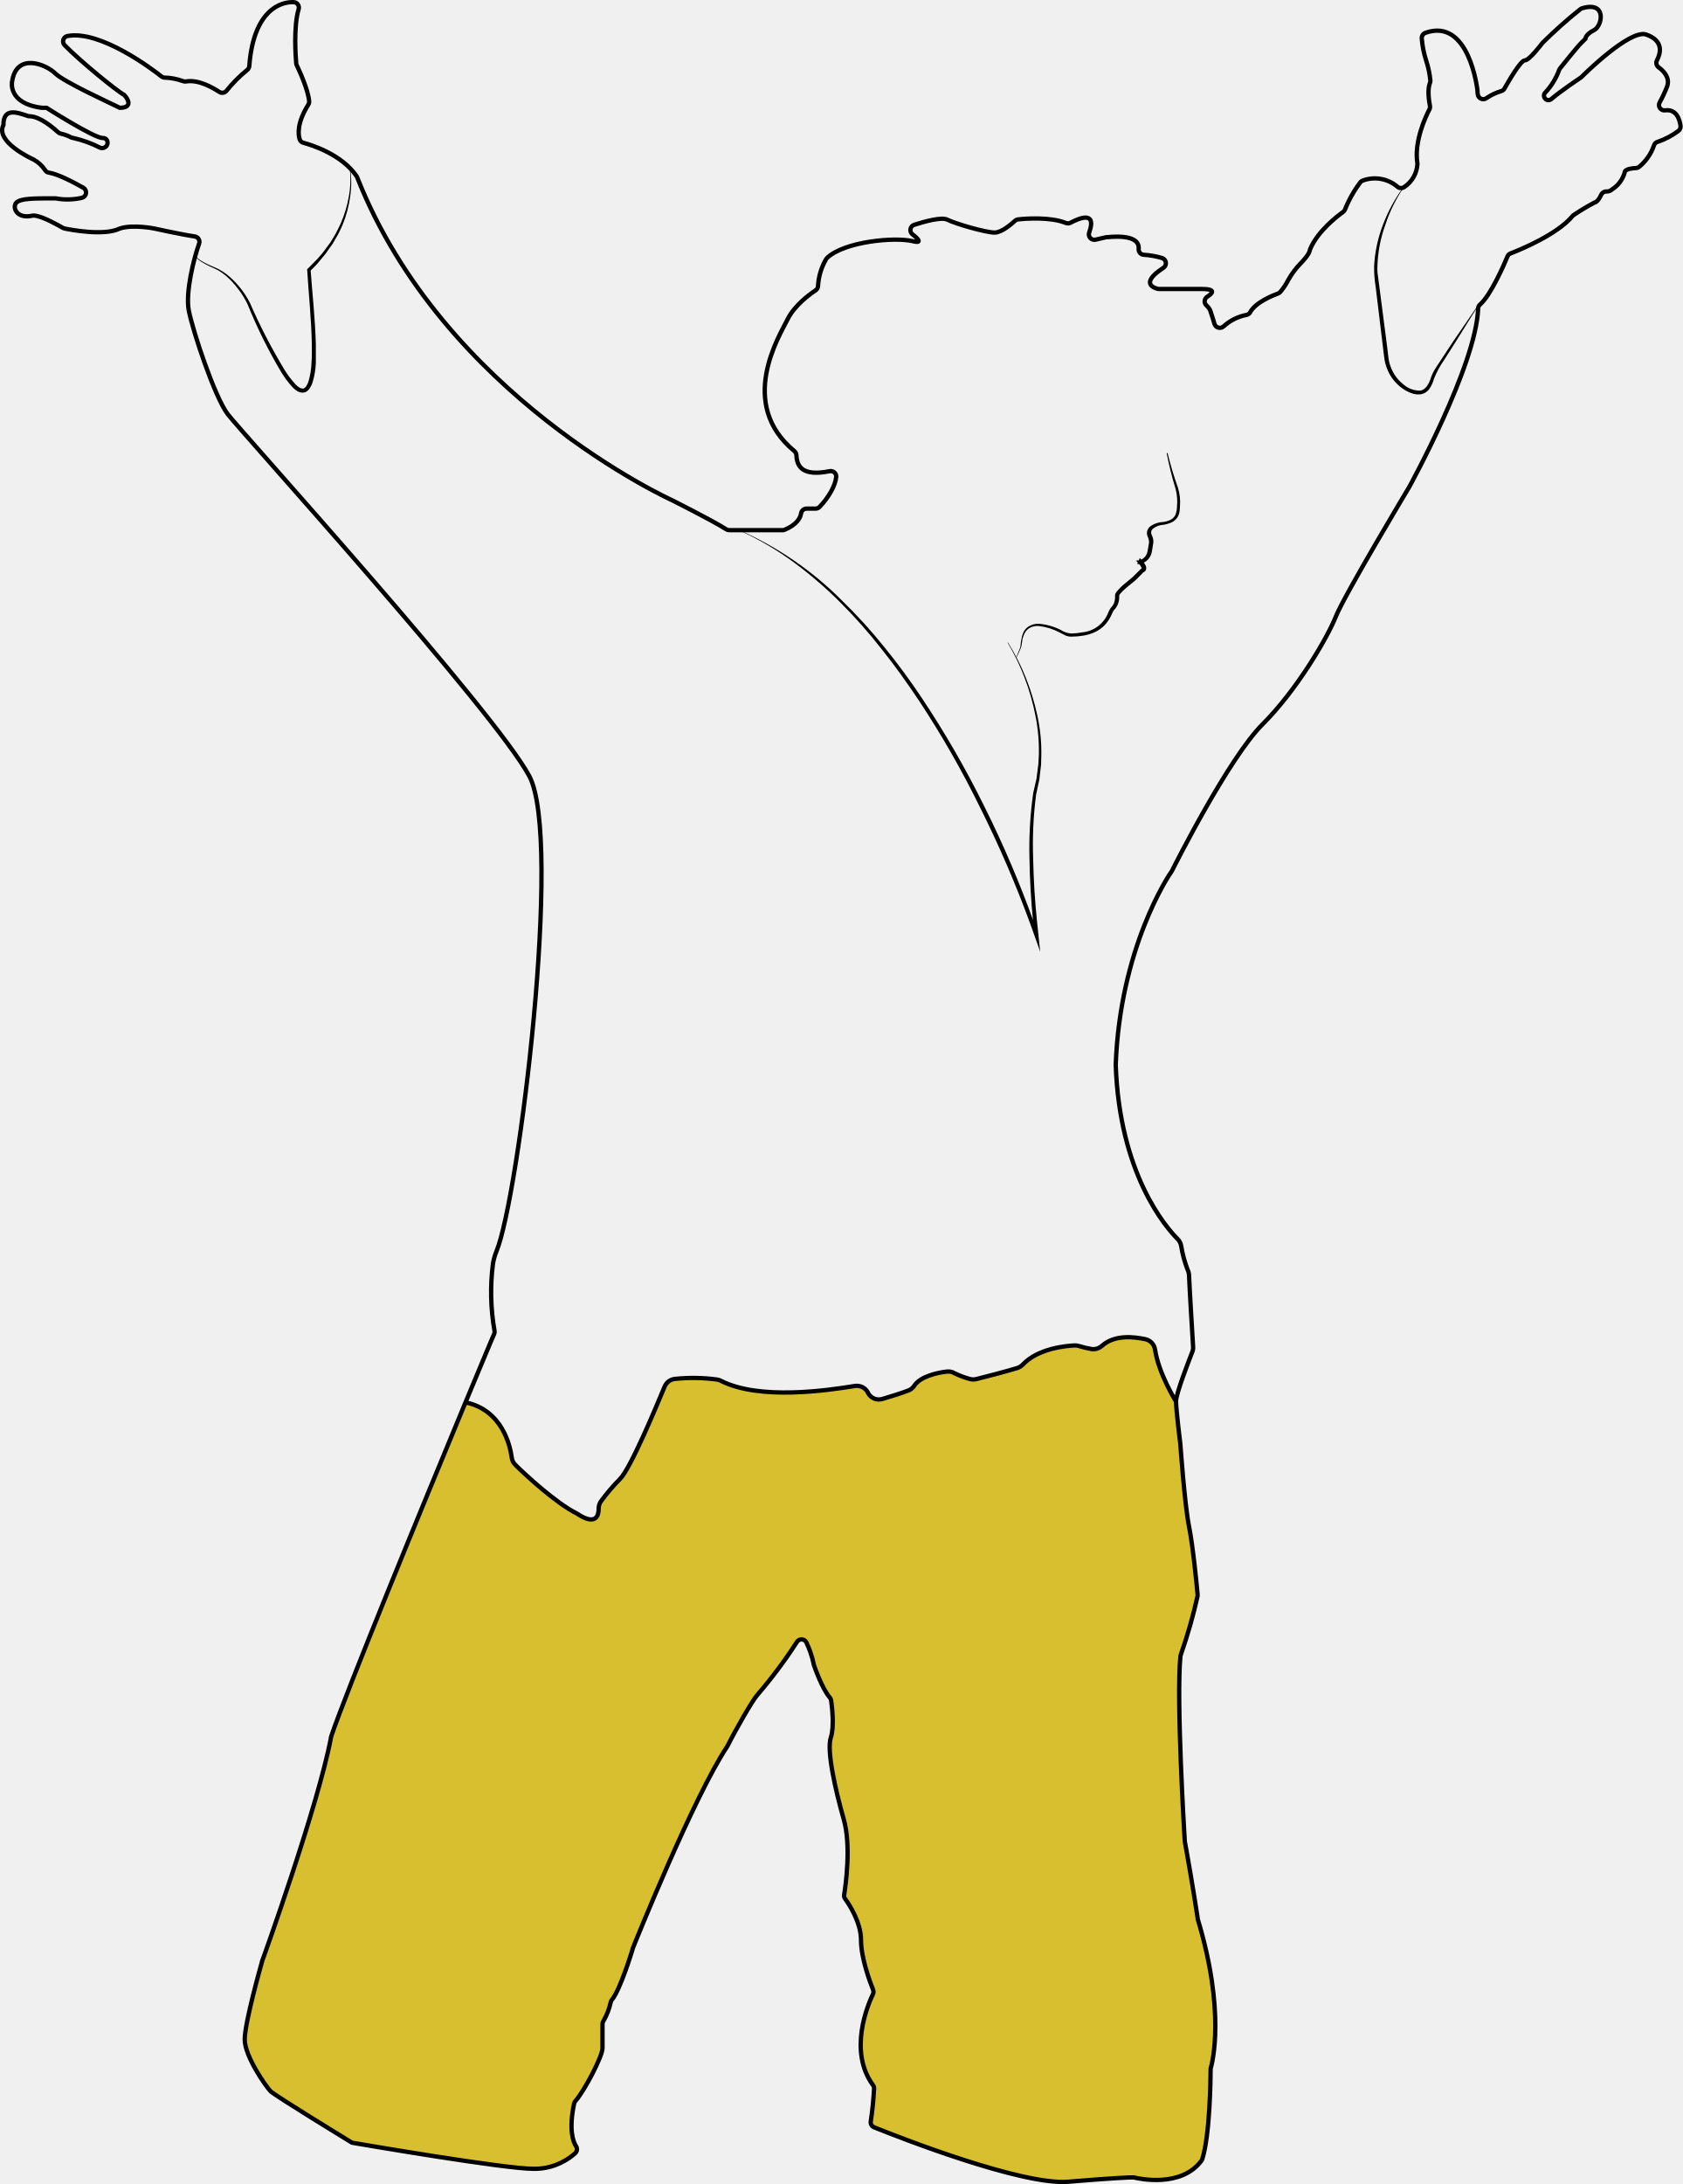
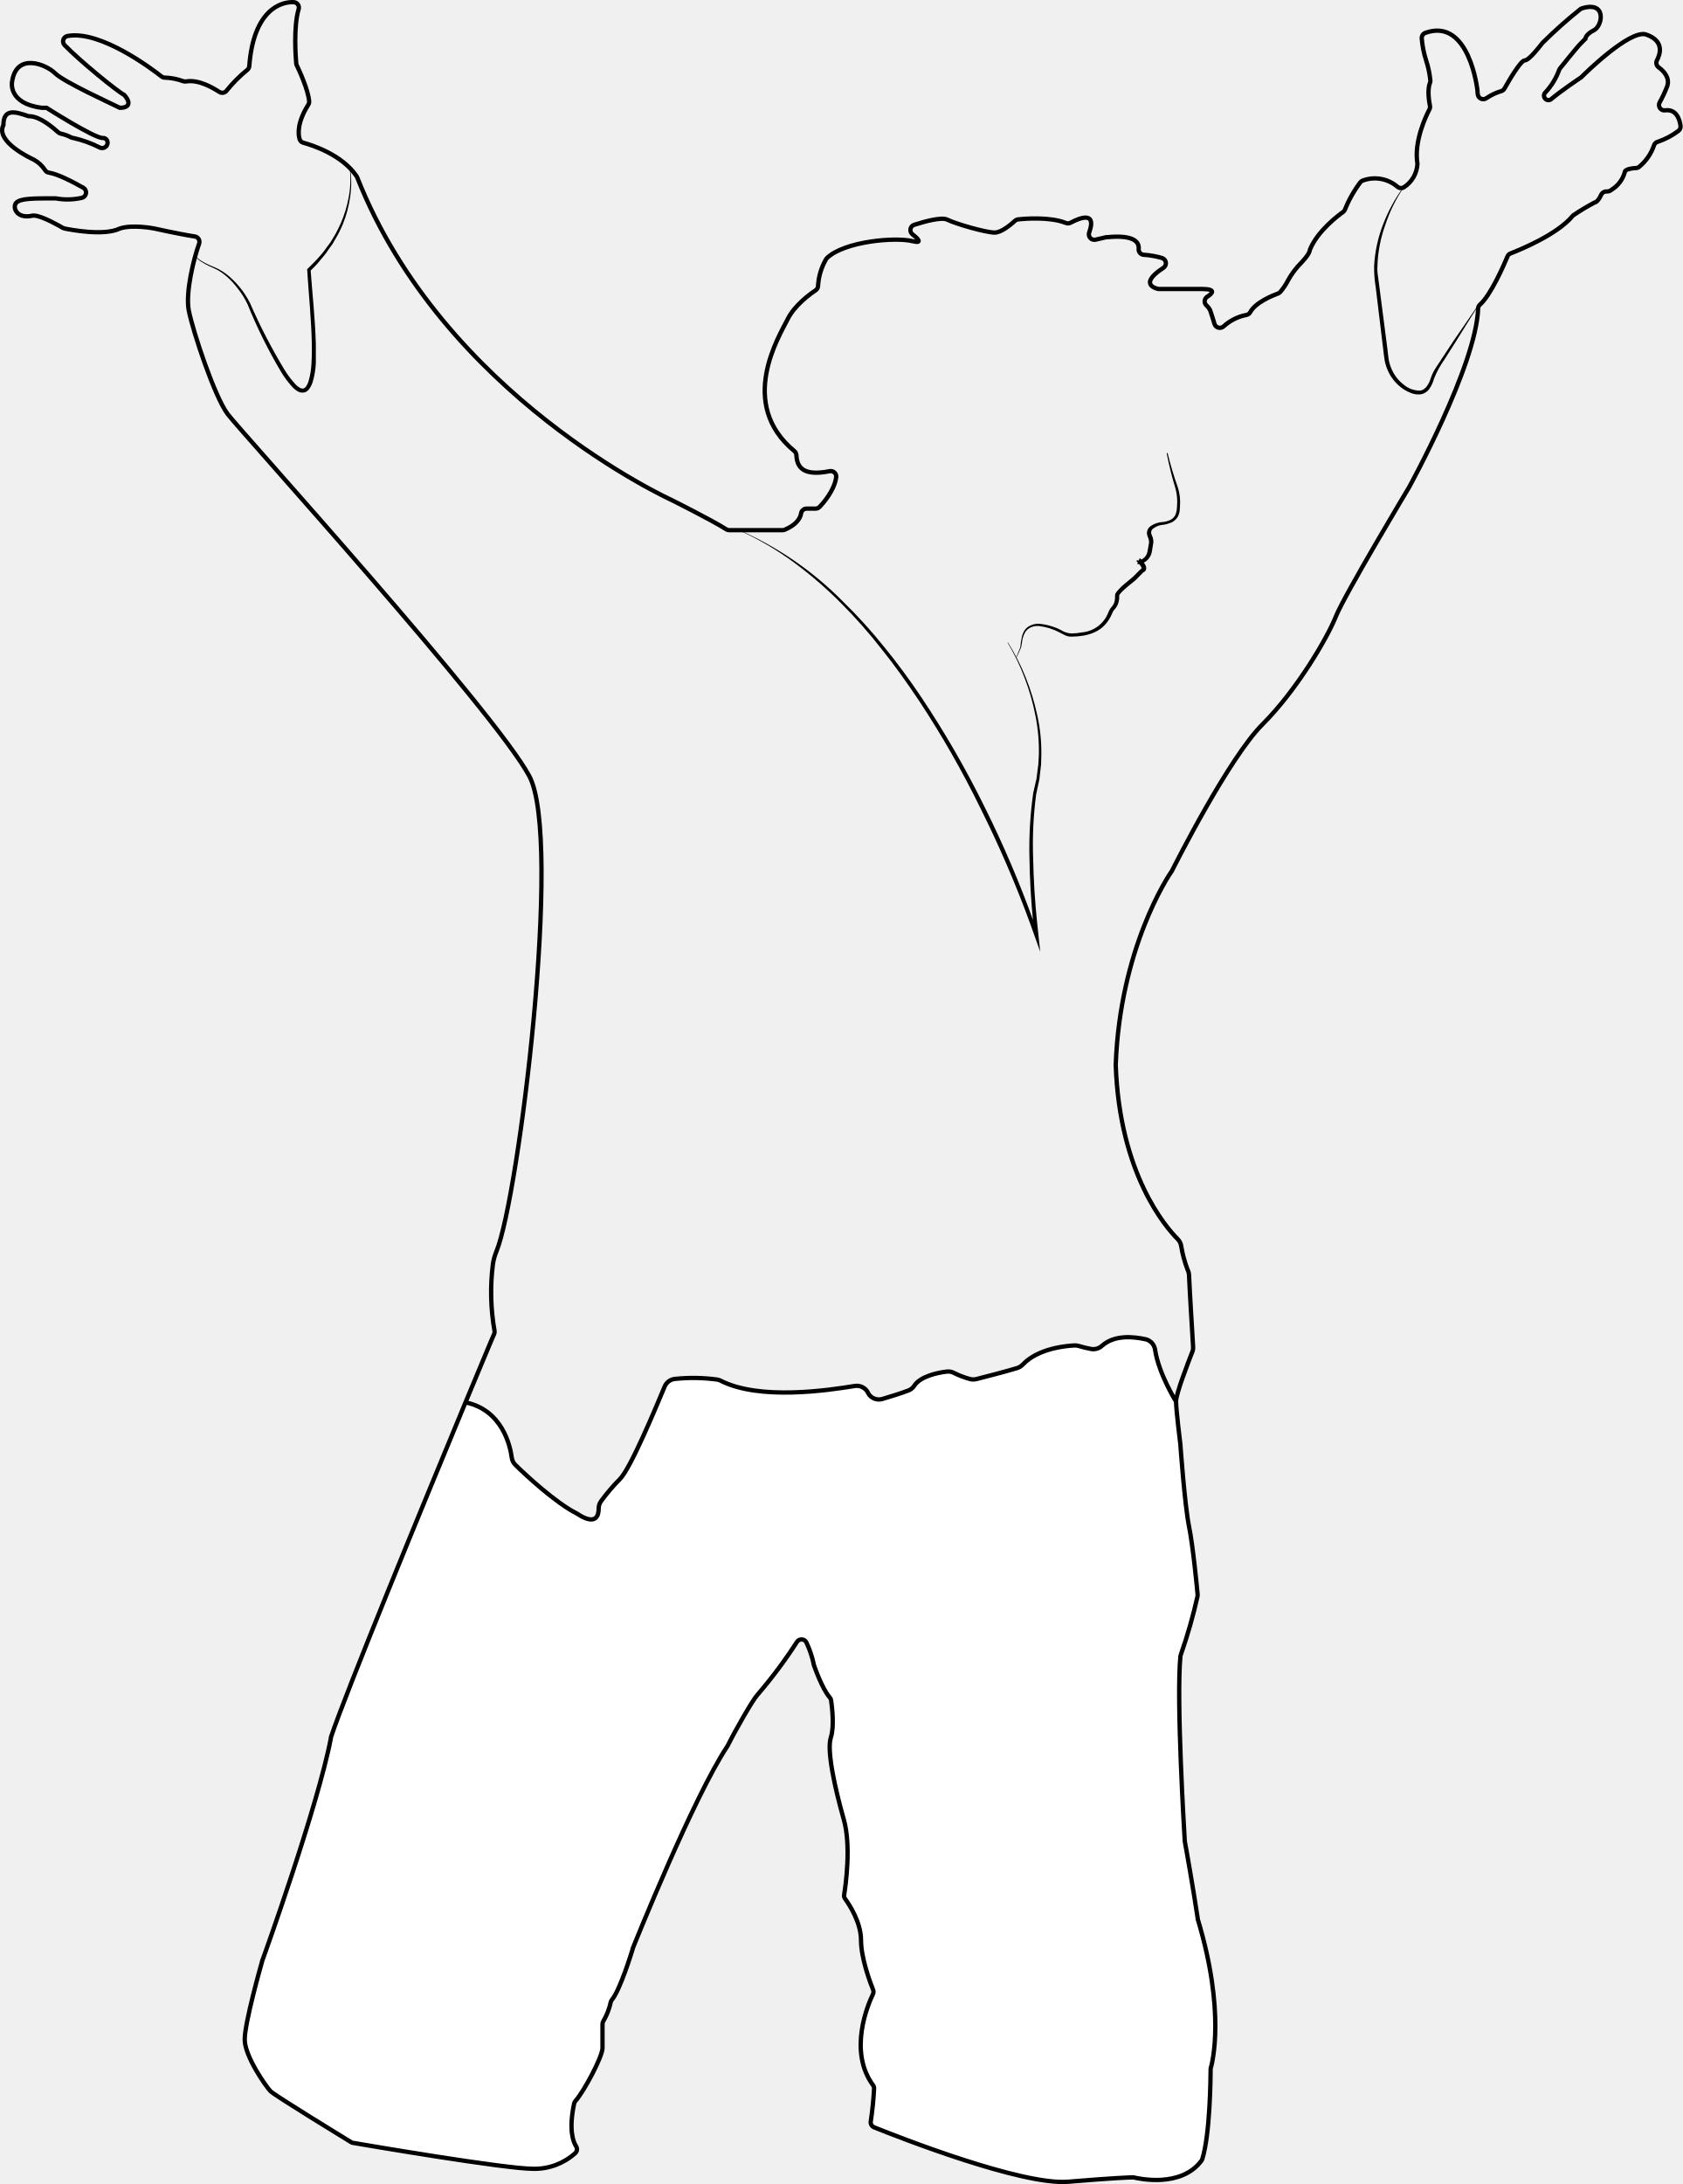
<svg xmlns="http://www.w3.org/2000/svg" id="_1808" data-name="1808" viewBox="0 0 390.24 506.52">
  <defs>
-     <style>.cls-1{fill:#d8bf30;}.cls-2{fill:none;stroke:#000;stroke-miterlimit:10;}</style>
+     <style>
+ .cls-1{fill: white;}
+ .cls-1:hover{fill:#d8bf30; transition: fill 0.2s ease-in-out;}
+ .cls-2{fill:none;stroke:#000;stroke-miterlimit:10;}
+ </style>
  </defs>
  <g id="full">
    <g id="shirttop">
      <path d="M233.83,149a51,51,0,0,1,4.13,8.14,54.23,54.23,0,0,1,2.67,8.75,39.52,39.52,0,0,1,.94,9.14l-.06,2.31-.27,2.3-.13,1.15-.25,1.13-.48,2.27v-.07a89,89,0,0,0-.71,14.89c.1,5,.4,10,.92,14.92l.72,6.8-2.3-6.45a257.91,257.91,0,0,0-11.48-26.66,221.67,221.67,0,0,0-14.4-25.21c-2.69-4-5.5-8-8.52-11.75A115.23,115.23,0,0,0,195,139.78a94.32,94.32,0,0,0-11-9.47A70.42,70.42,0,0,0,171.45,123l0-.09a77.73,77.73,0,0,1,23.92,16.42,116.56,116.56,0,0,1,9.81,10.79c3.07,3.76,5.95,7.69,8.65,11.73a223.77,223.77,0,0,1,14.56,25.26,246.22,246.22,0,0,1,11.45,26.81l-.16,0c-.51-5-.79-10-.87-15a90.78,90.78,0,0,1,.88-15h0l.5-2.21.26-1.11.14-1.13.29-2.26L241,175a41.54,41.54,0,0,0-.79-9,53.26,53.26,0,0,0-2.5-8.75,50.51,50.51,0,0,0-3.95-8.18Z" />
    </g>
    <g id="face">
      <path d="M270.84,105a78.93,78.93,0,0,0,2.41,8.07,11.33,11.33,0,0,1,.48,4.35c0,.37-.05.73-.08,1.09a3.43,3.43,0,0,1-.36,1.21,3.32,3.32,0,0,1-1.92,1.6,7.13,7.13,0,0,1-1.13.33,9.09,9.09,0,0,0-1,.14,4.35,4.35,0,0,0-1.63.73,1.11,1.11,0,0,0-.56,1.09,1,1,0,0,0,.09.34l.06.18.13.28a3.48,3.48,0,0,1,.23,1.36c-.1.81-.24,1.47-.36,2.22a3.45,3.45,0,0,1-2.69,2.79,4.06,4.06,0,0,1-.69.08h0c.26-.65-.61,1.44.59-1.44h0l0,0,.05.05.1.1.19.21a8.88,8.88,0,0,1,.75.91,2.71,2.71,0,0,1,.36.71,1.67,1.67,0,0,1,.05.38,1.17,1.17,0,0,1-.21.63,1.19,1.19,0,0,1-.54.37,2.63,2.63,0,0,1-.39.06l.61-.25-1.85,1.88c-.45.42-.73.6-1.08.89l-1,.82a11.92,11.92,0,0,0-1.71,1.69c0,.06-.1.14-.1.16l0,0a.13.13,0,0,0,0-.09l0,.7a4.58,4.58,0,0,1-.34,1.57,4.32,4.32,0,0,1-.92,1.33,5.48,5.48,0,0,0-.47.92,8.57,8.57,0,0,1-1.55,2.42A7.41,7.41,0,0,1,254,146.6a10.63,10.63,0,0,1-2.7.82c-.46.06-.92.13-1.37.17l-1.36.06a3.28,3.28,0,0,1-1.59-.36c-.4-.21-.77-.41-1.16-.6a13.58,13.58,0,0,0-4.78-1.5,3.85,3.85,0,0,0-2.26.48,3.19,3.19,0,0,0-.85.79,4.73,4.73,0,0,0-.53,1.11l-.19.6a6.37,6.37,0,0,0-.1.63l-.1.64a4,4,0,0,1-.12.68c-.34.86-.73,1.61-1.1,2.42l-.09,0c.32-.81.7-1.62,1-2.43a15.59,15.59,0,0,1,.4-2.6,5,5,0,0,1,.51-1.22,3.65,3.65,0,0,1,.93-.95,4.21,4.21,0,0,1,2.54-.67,13.94,13.94,0,0,1,5,1.43,5.07,5.07,0,0,0,2.43.82l1.31-.08,1.29-.19a7.15,7.15,0,0,0,5.95-4.5,4.81,4.81,0,0,1,.63-1.18,3.42,3.42,0,0,0,.73-1.05,3.82,3.82,0,0,0,.25-1.26V138a1.37,1.37,0,0,1,.28-.65,12.73,12.73,0,0,1,1.85-1.89c.66-.58,1.38-1.11,2-1.67l1.86-1.85,0,0h0c.37,0,.1-.41-.06-.66a7.29,7.29,0,0,0-.66-.81l-.17-.2-.09-.09-.05-.05,0,0h0c.12-.31,0-.09.07-.16h0a2.73,2.73,0,0,0,.5,0,2.48,2.48,0,0,0,.93-.4,2.53,2.53,0,0,0,1.07-1.68c.12-.69.26-1.38.36-2.06a2.5,2.5,0,0,0-.17-1,3.69,3.69,0,0,1-.32-1,2,2,0,0,1,.93-1.86,5.2,5.2,0,0,1,2-.81,7.68,7.68,0,0,1,1.05-.12,7.17,7.17,0,0,0,1-.27,2.63,2.63,0,0,0,1.57-1.24,5.07,5.07,0,0,0,.42-2,11.7,11.7,0,0,0-.33-4.17,79.06,79.06,0,0,1-2.05-8.19Z" />
    </g>
    <g id="handhole">
      <path d="M325.59,43.54a35,35,0,0,0-4.27,8.75,30.69,30.69,0,0,0-1.78,9.44,7.71,7.71,0,0,0,0,1.18,8.37,8.37,0,0,0,.13,1.17l.32,2.44.63,4.86,1.26,9.74c.1.79.16,1.67.29,2.38a10,10,0,0,0,.68,2.15,9,9,0,0,0,2.74,3.52,5.72,5.72,0,0,0,3.9,1.42c1.21-.19,2-1.49,2.46-3a10.9,10.9,0,0,1,1.15-2.32l1.36-2.06,2.71-4.11,5.57-8.12.08.06-5.2,8.34L335,83.51a20.84,20.84,0,0,0-2.33,4.3,7.59,7.59,0,0,1-1,2.25,3.17,3.17,0,0,1-2,1.38,4.52,4.52,0,0,1-2.44-.33,8.84,8.84,0,0,1-2.16-1.22A10.07,10.07,0,0,1,322,86.05a10.75,10.75,0,0,1-.76-2.35c-.16-.82-.22-1.63-.33-2.45l-1.18-9.76-.59-4.89a27.67,27.67,0,0,1-.37-4.9,31.28,31.28,0,0,1,2.06-9.6,36.11,36.11,0,0,1,4.69-8.63Z" />
    </g>
    <g id="pants">
      <path class="cls-1" d="M81.59,496.85c-2-1.2-17.86-10.94-18.8-11.88s-6-8-6-12,3.76-17.15,4-18c0,0,0-.05,0-.08.48-1.31,13-36.14,16-51.88l0-.15c3.62-10.81,21.32-53.79,31.23-77.69,8.45,1.84,10.27,10,10.65,12.81a2.87,2.87,0,0,0,.86,1.69c2.29,2.22,9.29,8.78,14.24,11.26,4.5,3,5.06.38,5.06-1.12a2.93,2.93,0,0,1,.55-1.74,44.93,44.93,0,0,1,4.39-5.14c2.49-2.49,8.41-16.66,10.36-21.43a2.91,2.91,0,0,1,2.39-1.79,41.26,41.26,0,0,1,9.79.15,2.71,2.71,0,0,1,.87.29c9,4.59,24.89,2.24,31.06,1.2a2.93,2.93,0,0,1,3.09,1.59l0,.06a2.85,2.85,0,0,0,3.36,1.35c1.81-.54,4.47-1.37,6.11-2a2.91,2.91,0,0,0,1.29-1.12c1.36-2.06,5.25-3,7.54-3.22a2.76,2.76,0,0,1,1.69.35,19.59,19.59,0,0,0,3.66,1.38,2.93,2.93,0,0,0,1.5,0c1.85-.47,6.76-1.72,9.48-2.56a3.17,3.17,0,0,0,1.31-.85c3.55-3.72,10-4.29,11.92-4.38a2.75,2.75,0,0,1,1,.12,25.53,25.53,0,0,0,3,.72,3,3,0,0,0,2.42-.78c3-2.62,7.37-2.06,10-1.52A2.9,2.9,0,0,1,268,313c.85,5.64,4.84,12,4.84,12,0,2,1,10,1,10s1,14,2,19c.92,4.61,1.85,14.34,2,15.81a1.22,1.22,0,0,1,0,.38,118.87,118.87,0,0,1-3.9,13.65,1.23,1.23,0,0,0-.08.33c-.93,9.93.92,41.18,1,42.77a.49.49,0,0,0,0,.12c.16.89,2,11.16,3,17.85a1.16,1.16,0,0,0,0,.18c6.51,21.44,3.44,33.3,3,34.76a.91.91,0,0,0,0,.33c0,1.67-.12,14.87-1.93,20.61a1.53,1.53,0,0,1-.21.4c-4.72,6.3-14.44,4.16-15.72,3.85a1,1,0,0,0-.3,0c-.76,0-4.39.13-14.84,1-10.82.9-39.53-10.39-45.07-12.62A1.27,1.27,0,0,1,202,492a74.57,74.57,0,0,0,.83-7.6,1.2,1.2,0,0,0-.24-.75c-5.81-7.94-1.15-18.77,0-21.17a1.27,1.27,0,0,0,0-1c-.69-1.71-2.79-7.3-2.79-11.48s-2.76-8.3-3.69-9.59a1.19,1.19,0,0,1-.22-.93c.36-2.26,1.65-11.38-.09-17.48-2-7-4-16-3-19,.85-2.55.26-7.27.06-8.62a1.27,1.27,0,0,0-.31-.65c-1.8-2.09-3.52-7.06-3.73-7.67l0-.12a23,23,0,0,0-1.7-5,1.26,1.26,0,0,0-2.21-.06A110.56,110.56,0,0,1,175.79,393c-1,1-5,7.93-7,11.94a.41.41,0,0,1-.07.11c-7.84,11.8-21.38,45.5-21.94,46.9l0,.1c-.22.7-2.87,9.38-4.78,11.72a1.42,1.42,0,0,0-.29.54,15,15,0,0,1-1.7,4.4,1.26,1.26,0,0,0-.22.7V475c0,1.92-4.17,9.87-6.26,12.25a1.35,1.35,0,0,0-.32.6c-1.27,6-.28,8.79.46,9.94a1.24,1.24,0,0,1-.21,1.58,14.12,14.12,0,0,1-9.67,3.63c-6.67,0-38.75-5.45-41.77-6A1.31,1.31,0,0,1,81.59,496.85Z" />
      <path class="cls-2" d="M108,325.21c-9.91,23.9-27.61,66.88-31.23,77.69l0,.15c-3,15.74-15.5,50.57-16,51.88,0,0,0,.05,0,.08-.23.81-4,14.08-4,18s5,11,6,12,16.85,10.68,18.8,11.88A1.31,1.31,0,0,0,82,497c3,.51,35.1,6,41.77,6a14.12,14.12,0,0,0,9.67-3.63,1.24,1.24,0,0,0,.21-1.58c-.74-1.15-1.73-3.95-.46-9.94a1.35,1.35,0,0,1,.32-.6c2.09-2.38,6.26-10.33,6.26-12.25v-5.59a1.26,1.26,0,0,1,.22-.7,15,15,0,0,0,1.7-4.4,1.42,1.42,0,0,1,.29-.54c1.91-2.34,4.56-11,4.78-11.72l0-.1c.56-1.4,14.1-35.1,21.94-46.9a.41.41,0,0,0,.07-.11c2-4,6-10.94,7-11.94a110.56,110.56,0,0,0,9.08-12.16,1.26,1.26,0,0,1,2.21.06,23,23,0,0,1,1.7,5l0,.12c.21.61,1.93,5.58,3.73,7.67a1.27,1.27,0,0,1,.31.65c.2,1.35.79,6.07-.06,8.62-1,3,1,12,3,19,1.74,6.1.45,15.22.09,17.48a1.19,1.19,0,0,0,.22.93c.93,1.29,3.69,5.44,3.69,9.59s2.1,9.77,2.79,11.48a1.27,1.27,0,0,1,0,1c-1.16,2.4-5.82,13.23,0,21.17a1.2,1.2,0,0,1,.24.75A74.57,74.57,0,0,1,202,492a1.27,1.27,0,0,0,.77,1.37c5.54,2.23,34.25,13.52,45.07,12.62,10.45-.87,14.08-1,14.84-1a1,1,0,0,1,.3,0c1.28.31,11,2.45,15.72-3.85a1.53,1.53,0,0,0,.21-.4c1.81-5.74,1.92-18.94,1.93-20.61a.91.91,0,0,1,0-.33c.42-1.46,3.49-13.32-3-34.76a1.16,1.16,0,0,1,0-.18c-1-6.69-2.82-17-3-17.85a.49.49,0,0,1,0-.12c-.1-1.59-2-32.84-1-42.77a1.23,1.23,0,0,1,.08-.33,118.87,118.87,0,0,0,3.9-13.65,1.22,1.22,0,0,0,0-.38c-.13-1.47-1.06-11.2-2-15.81-1-5-2-19-2-19s-1-8-1-10c0-1.71,2.94-9.31,3.78-11.44a2.57,2.57,0,0,0,.18-1.16c-.16-2.63-.8-13-.94-16.49a3.24,3.24,0,0,0-.34-1.39A27.49,27.49,0,0,1,274,288.9a2.91,2.91,0,0,0-.8-1.53c-2.73-2.73-13.48-15.08-14.37-40.34v-.12c1-27,12.22-43.8,13-44.88l.07-.12c.72-1.43,13.2-26.17,21-33.94,8-8,15-20,17-25s17-30,17-30,15.53-28.14,16-41.41a1.24,1.24,0,0,1,.41-.9c2.53-2.19,5.59-9.25,6.4-11.19a1.22,1.22,0,0,1,.7-.69c2.17-.84,10.83-4.37,14.39-8.67a.9.9,0,0,1,.27-.24,52.14,52.14,0,0,1,4.84-2.9s.69,0,1.5-1.73a1.36,1.36,0,0,1,1.33-.83,1.6,1.6,0,0,0,1.17-.44,6.93,6.93,0,0,0,3-4c0-.78,1.82-.95,2.62-1a1.16,1.16,0,0,0,.72-.27,11,11,0,0,0,3.45-5,1.23,1.23,0,0,1,.89-.82,17.19,17.19,0,0,0,4.73-2.49,1.26,1.26,0,0,0,.53-1.2c-.17-1.33-.85-3.9-3.49-3.61A1.25,1.25,0,0,1,385,23.77a28.24,28.24,0,0,0,1.77-3.8c.66-2-.88-3.55-2-4.36a1.28,1.28,0,0,1-.38-1.64c.82-1.56,1.69-4.56-2.63-6-3.81-1-14,9-14.92,9.93l-.17.13c-.63.42-4.48,3-6.79,4.94a1,1,0,0,1-1.54-.25l0,0a1,1,0,0,1,.18-1.3,15.15,15.15,0,0,0,3.19-5.25,1.14,1.14,0,0,1,.18-.3c.64-.8,4-5,4.89-5.87l1-1s0-1,2-2,3-6.85-2.78-5.07a1.1,1.1,0,0,0-.4.21,106.8,106.8,0,0,0-8.77,7.81.48.48,0,0,0-.09.11c-.37.48-3,3.94-4,3.94s-3.86,5-4.75,6.57a1.23,1.23,0,0,1-.72.56,12.24,12.24,0,0,0-3.39,1.6,1.28,1.28,0,0,1-2.05-.77,6.59,6.59,0,0,1-.09-1S340.9,4,330.68,7.61a1.3,1.3,0,0,0-.86,1.3,22.66,22.66,0,0,0,1,5.06,21.51,21.51,0,0,1,1,4.73,1.18,1.18,0,0,1-.1.52c-.64,1.63-.2,4.28,0,5.32a1.21,1.21,0,0,1-.12.83c-.82,1.57-3.64,7.45-2.78,12.6a6.84,6.84,0,0,1-3.05,5.4,1.28,1.28,0,0,1-1.59-.06,8.06,8.06,0,0,0-8-1.45,1.29,1.29,0,0,0-.56.36,27.35,27.35,0,0,0-3.63,6.42,1.36,1.36,0,0,1-.42.53c-1.2.85-5.86,4.36-7.65,8.63a1.39,1.39,0,0,0-.09.35c-.2,1-2,2.82-2,2.82a18.66,18.66,0,0,0-3,4A13.52,13.52,0,0,1,297,67.71a1.14,1.14,0,0,1-.51.36c-1.12.41-5.21,2-6.48,4.36a1.23,1.23,0,0,1-.86.61,10.94,10.94,0,0,0-5.27,2.63,1.3,1.3,0,0,1-2.14-.54c-.24-.74-.49-1.72-1-3.16a3.76,3.76,0,0,0-.87-1.14,1.27,1.27,0,0,1,.17-2c1.32-.84,2.12-1.81-1.3-1.81h-10s-5.09-.85,1.13-4.89a1.27,1.27,0,0,0-.3-2.29,19.05,19.05,0,0,0-4.25-.75,1.25,1.25,0,0,1-1.17-1.34c.14-1.4-.75-3.37-7.3-2.74l-.21,0c-1,.25-1.85.44-2.51.58a1.27,1.27,0,0,1-1.45-1.7c.81-2.23,1.1-5.09-4.38-2.21a1.35,1.35,0,0,1-1.13,0c-3.54-1.41-9.37-1-11-.79a1.23,1.23,0,0,0-.72.33c-.81.74-3.09,2.72-4.71,2.72-2,0-9-2-11-3-1.3-.65-5.15.39-7.67,1.2a1.27,1.27,0,0,0-.39,2.21c1.31,1,2.41,2.18.06,1.59-4-1-15.75,0-19.87,3.87a1.28,1.28,0,0,0-.23.29,13.89,13.89,0,0,0-1.87,6.23,1.25,1.25,0,0,1-.56,1c-1.35.9-4.87,3.46-6.47,6.66-2,4-11.77,19.63,1.53,30.62a1.31,1.31,0,0,1,.48.94c.13,2.62,1.33,5,7.7,3.73a1.27,1.27,0,0,1,1.54,1.29c-.17,2-1.72,4.76-3.87,7a1.29,1.29,0,0,1-.93.39H187.1a1.31,1.31,0,0,0-1.27,1.13c-.16,1-.94,2.56-3.79,3.77a1.29,1.29,0,0,1-.51.1H169.17a1.29,1.29,0,0,1-.69-.2c-3.32-2.12-12.69-6.8-12.69-6.8s-52.9-24-72.94-74.86a1.82,1.82,0,0,0-.15-.27c-3.42-5-10.3-7.17-12.33-7.72a1.22,1.22,0,0,1-.86-.82c-.36-1.16-.61-3.82,2-8a1.27,1.27,0,0,0,.21-.76c-.21-2.76-2.4-7.39-2.88-8.4a1,1,0,0,1-.12-.41c-.12-1.36-.68-8.57.57-12.63A1.26,1.26,0,0,0,68.22.51C65.15.31,58.8,2.35,57.83,15.32a1.26,1.26,0,0,1-.54.95,32.23,32.23,0,0,0-4.76,4.8,1.25,1.25,0,0,1-1.66.24c-1.56-1-4.83-2.91-7.69-2.42a1.37,1.37,0,0,1-.75-.08A13.52,13.52,0,0,0,38.19,18a1.24,1.24,0,0,1-.72-.26C35.36,16.07,23.3,6.94,15.67,8.35A1.26,1.26,0,0,0,15,10.48C18.39,14,27.11,21.13,28.79,22c1,1,2,3-1,3-2-1-13-6-15-8s-9-5-10,2c0,0-1,5,6.9,6h1.1s11,7,13,7a1.09,1.09,0,0,1,1.06.57,1.26,1.26,0,0,1-1.7,1.65A26.74,26.74,0,0,0,17,32a1.31,1.31,0,0,1-.48-.12A9.23,9.23,0,0,0,14.13,31a1.19,1.19,0,0,1-.63-.32c-1-.89-4.06-3.6-6.55-3.72a1.06,1.06,0,0,1-.31,0C3.69,25.94.79,25,.79,29c-1.95,3.89,6.51,7.78,7,8l0,0a7.57,7.57,0,0,1,2.71,2.51,1.17,1.17,0,0,0,.84.53c2.08.32,5.62,2.17,8,3.51A1.27,1.27,0,0,1,19,45.88,15,15,0,0,1,12.9,46l-.22,0c-4.94,0-7.9,0-8.89,1s0,3.91,3.81,3A1.54,1.54,0,0,1,8,50c1.87.14,5.8,2.39,6.65,2.89A1.18,1.18,0,0,0,15,53c1.34.28,9.15,1.79,12.8,0,3-1,8,0,8,0s6.12,1.36,9.39,1.84a1.26,1.26,0,0,1,1,1.67C44.94,60,43,67.77,43.79,72c1,5,6,20,9,24s62,69,70,84c7.8,14.62-2.46,97.69-7.61,110.18a13.24,13.24,0,0,0-.82,2.89,51.43,51.43,0,0,0,.36,15.58,1.17,1.17,0,0,1-.07.69C114,310.77,111.52,316.81,108,325.21Z" />
      <path class="cls-2" d="M272.79,325s-4-6.38-4.84-12a2.9,2.9,0,0,0-2.29-2.42c-2.63-.54-7-1.1-10,1.52a3,3,0,0,1-2.42.78,25.53,25.53,0,0,1-3-.72,2.75,2.75,0,0,0-1-.12c-1.91.09-8.37.66-11.92,4.38a3.17,3.17,0,0,1-1.31.85c-2.72.84-7.63,2.09-9.48,2.56a2.93,2.93,0,0,1-1.5,0,19.59,19.59,0,0,1-3.66-1.38,2.76,2.76,0,0,0-1.69-.35c-2.29.24-6.18,1.16-7.54,3.22a2.91,2.91,0,0,1-1.29,1.12c-1.64.64-4.3,1.47-6.11,2a2.85,2.85,0,0,1-3.36-1.35l0-.06a2.93,2.93,0,0,0-3.09-1.59c-6.17,1-22,3.39-31.06-1.2a2.71,2.71,0,0,0-.87-.29,41.26,41.26,0,0,0-9.79-.15,2.91,2.91,0,0,0-2.39,1.79c-2,4.77-7.87,18.94-10.36,21.43a44.93,44.93,0,0,0-4.39,5.14,2.93,2.93,0,0,0-.55,1.74c0,1.5-.56,4.12-5.06,1.12-4.95-2.48-11.95-9-14.24-11.26a2.87,2.87,0,0,1-.86-1.69c-.38-2.81-2.2-11-10.65-12.81" />
    </g>
    <g id="handhole2">
      <path d="M81.23,39a22.33,22.33,0,0,1,0,6.63,27,27,0,0,1-1.73,6.45c-.2.52-.47,1-.7,1.52A14,14,0,0,1,78,55.09l-.84,1.46-1,1.39c-.6,1-1.38,1.76-2.07,2.65S72.57,62.21,71.8,63l.24-.6c.42,5.76,1.07,11.55,1.23,17.41,0,1.47,0,2.94,0,4.43a18.17,18.17,0,0,1-.78,4.51,5.08,5.08,0,0,1-.55,1.16,3.55,3.55,0,0,1-.43.57,1.76,1.76,0,0,1-.37.3,1,1,0,0,1-.48.21,2,2,0,0,1-.53.07L69.62,91a3.89,3.89,0,0,1-.71-.32c-.18-.13-.36-.26-.53-.4l-.46-.41a22.91,22.91,0,0,1-2.72-3.63,115.71,115.71,0,0,1-7.78-15.7A19.18,19.18,0,0,0,55.23,67a18.54,18.54,0,0,0-2.9-3.1,13.24,13.24,0,0,0-1.74-1.22c-.62-.32-1.28-.62-2-.94a16.36,16.36,0,0,1-1.92-1.06,5.68,5.68,0,0,1-.88-.67,2.47,2.47,0,0,1-.37-.42.63.63,0,0,1-.12-.57l.08.05c-.06.3.25.62.5.84a6.06,6.06,0,0,0,.88.62,16.78,16.78,0,0,0,1.94,1c.66.29,1.33.56,2,.88a14.75,14.75,0,0,1,1.84,1.18A20,20,0,0,1,58,70.29,130.44,130.44,0,0,0,66,85.76a21.62,21.62,0,0,0,2.62,3.45c.49.47,1.12,1,1.78.9a1.36,1.36,0,0,0,.72-.68,4.09,4.09,0,0,0,.45-1,16.93,16.93,0,0,0,.69-4.26c.1-1.44.1-2.89.08-4.34-.11-5.8-.73-11.58-1.09-17.38v0l0,0c.77-.79,1.58-1.53,2.32-2.34s1.47-1.64,2.08-2.55l1-1.34.85-1.41a13.43,13.43,0,0,0,.79-1.44c.24-.5.51-1,.72-1.49a27.46,27.46,0,0,0,1.91-6.28A22.16,22.16,0,0,0,81.13,39Z" />
    </g>
  </g>
</svg>
